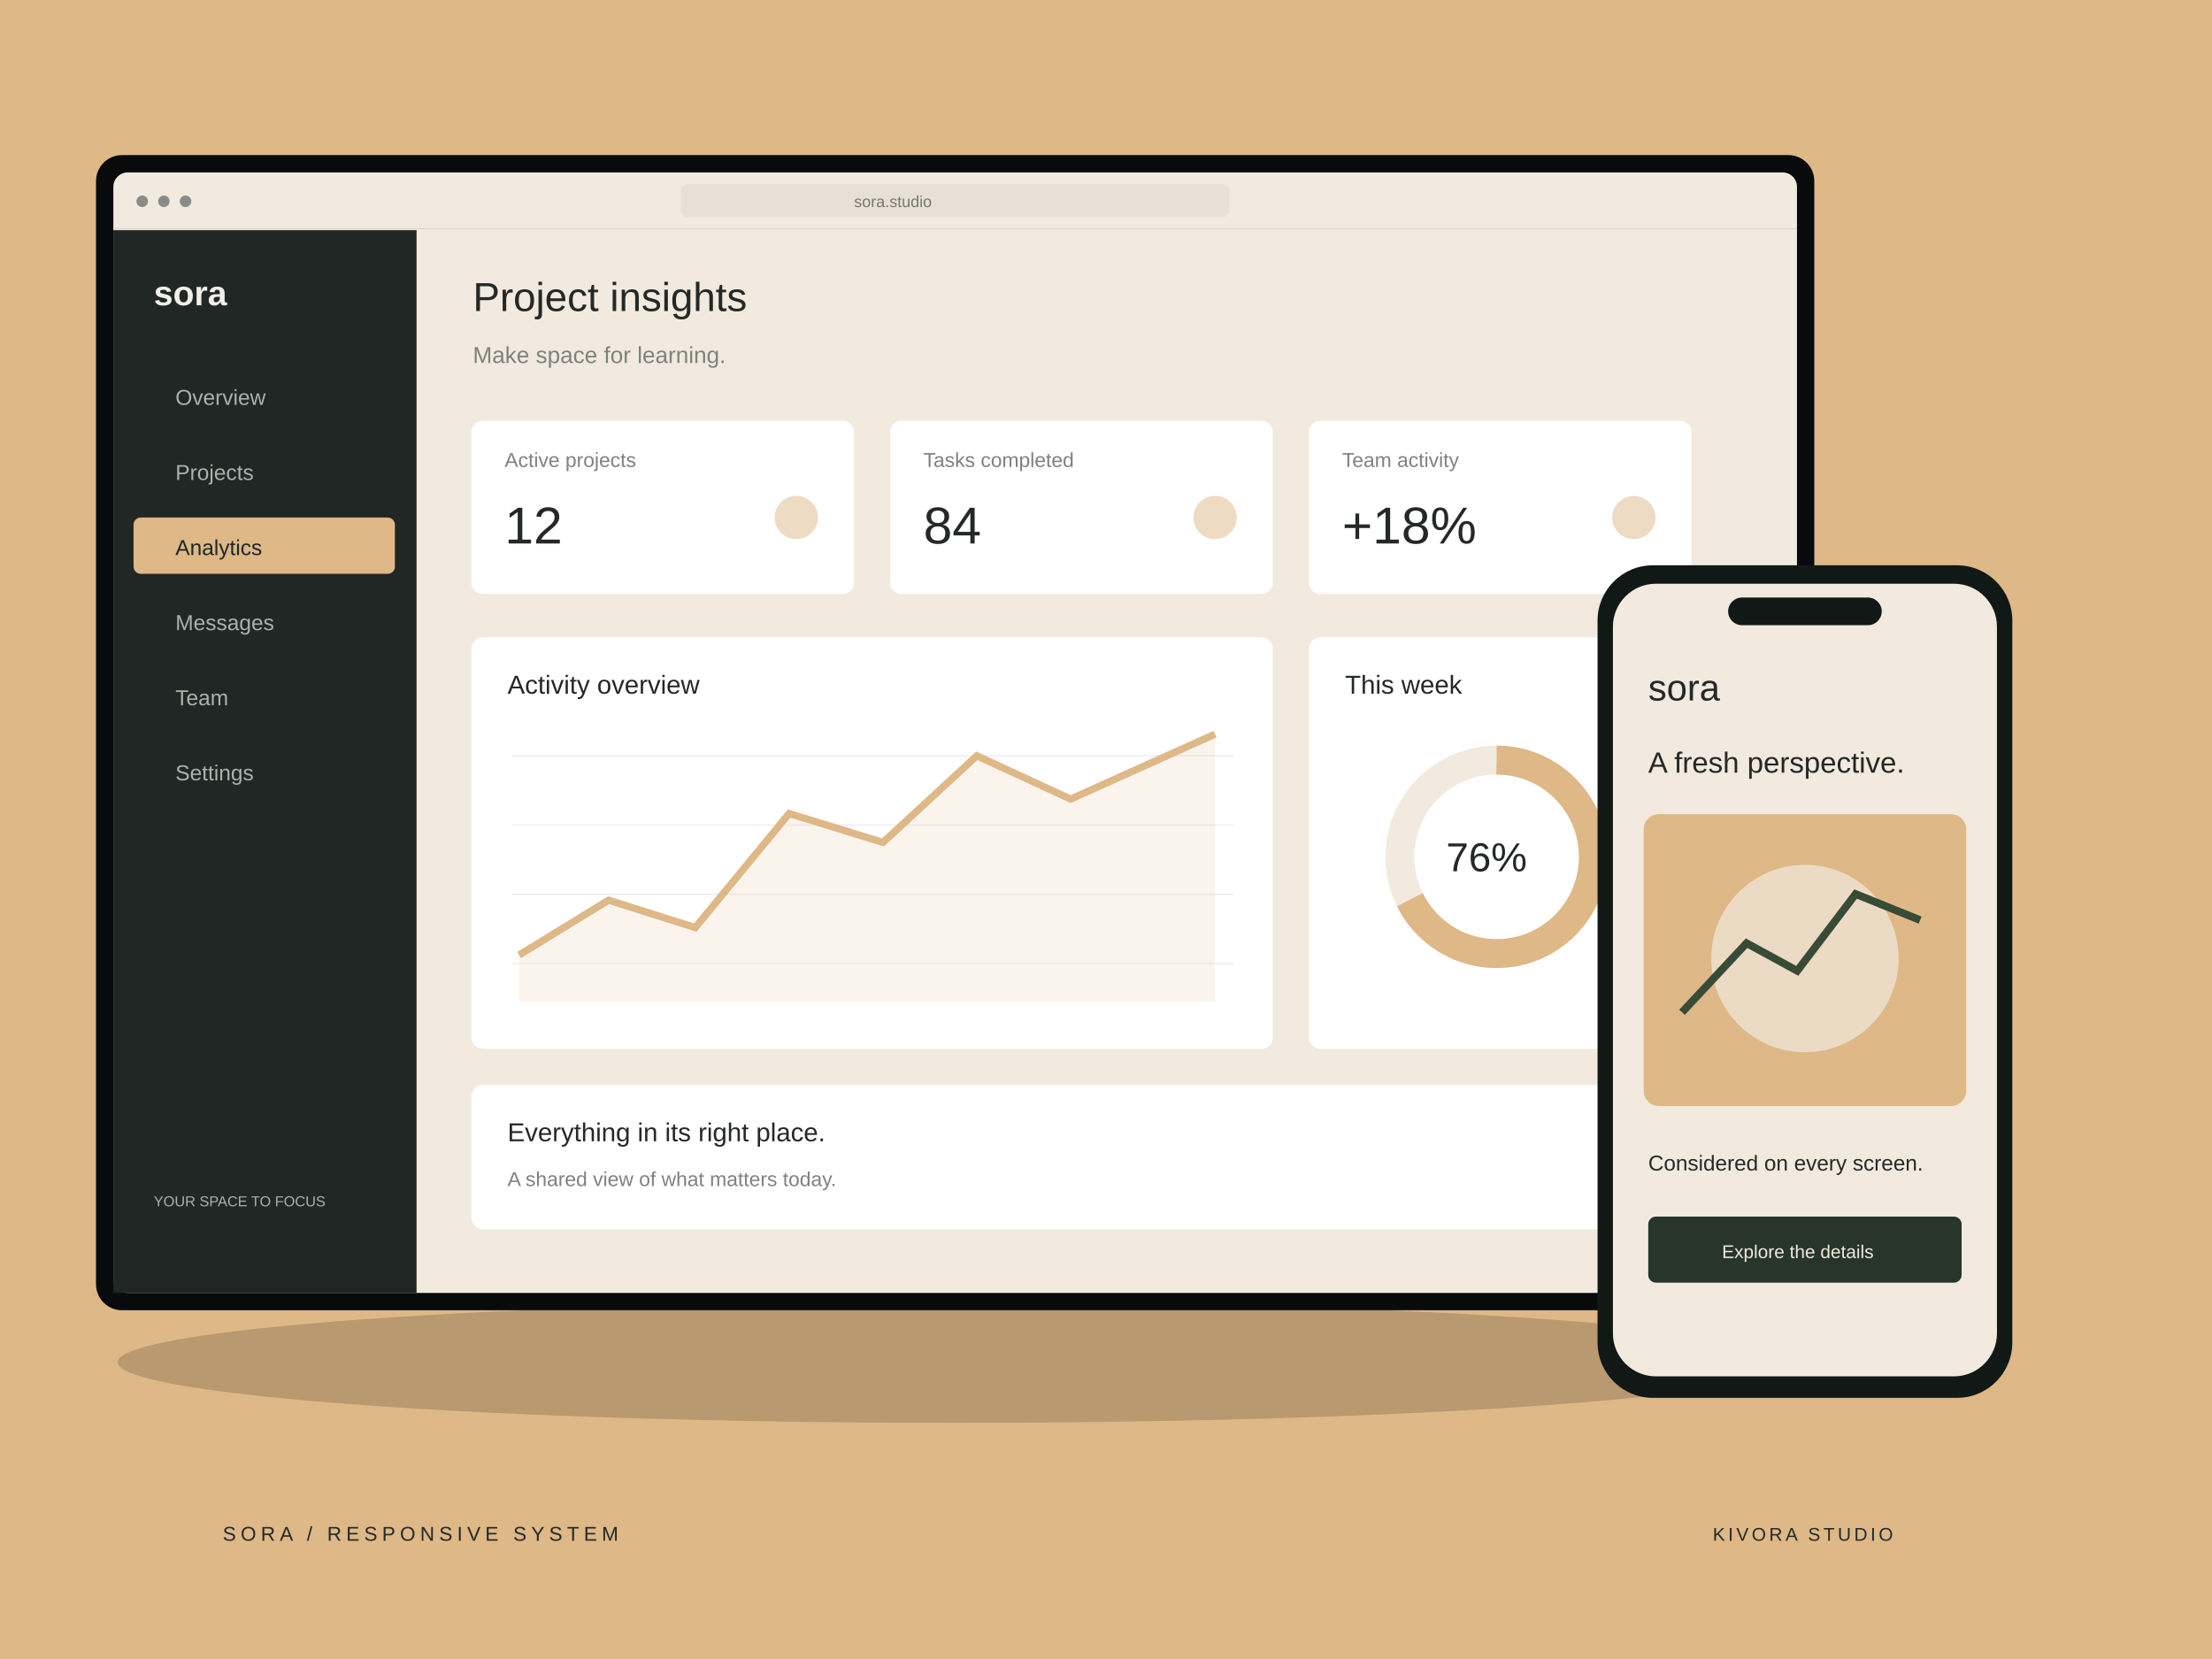
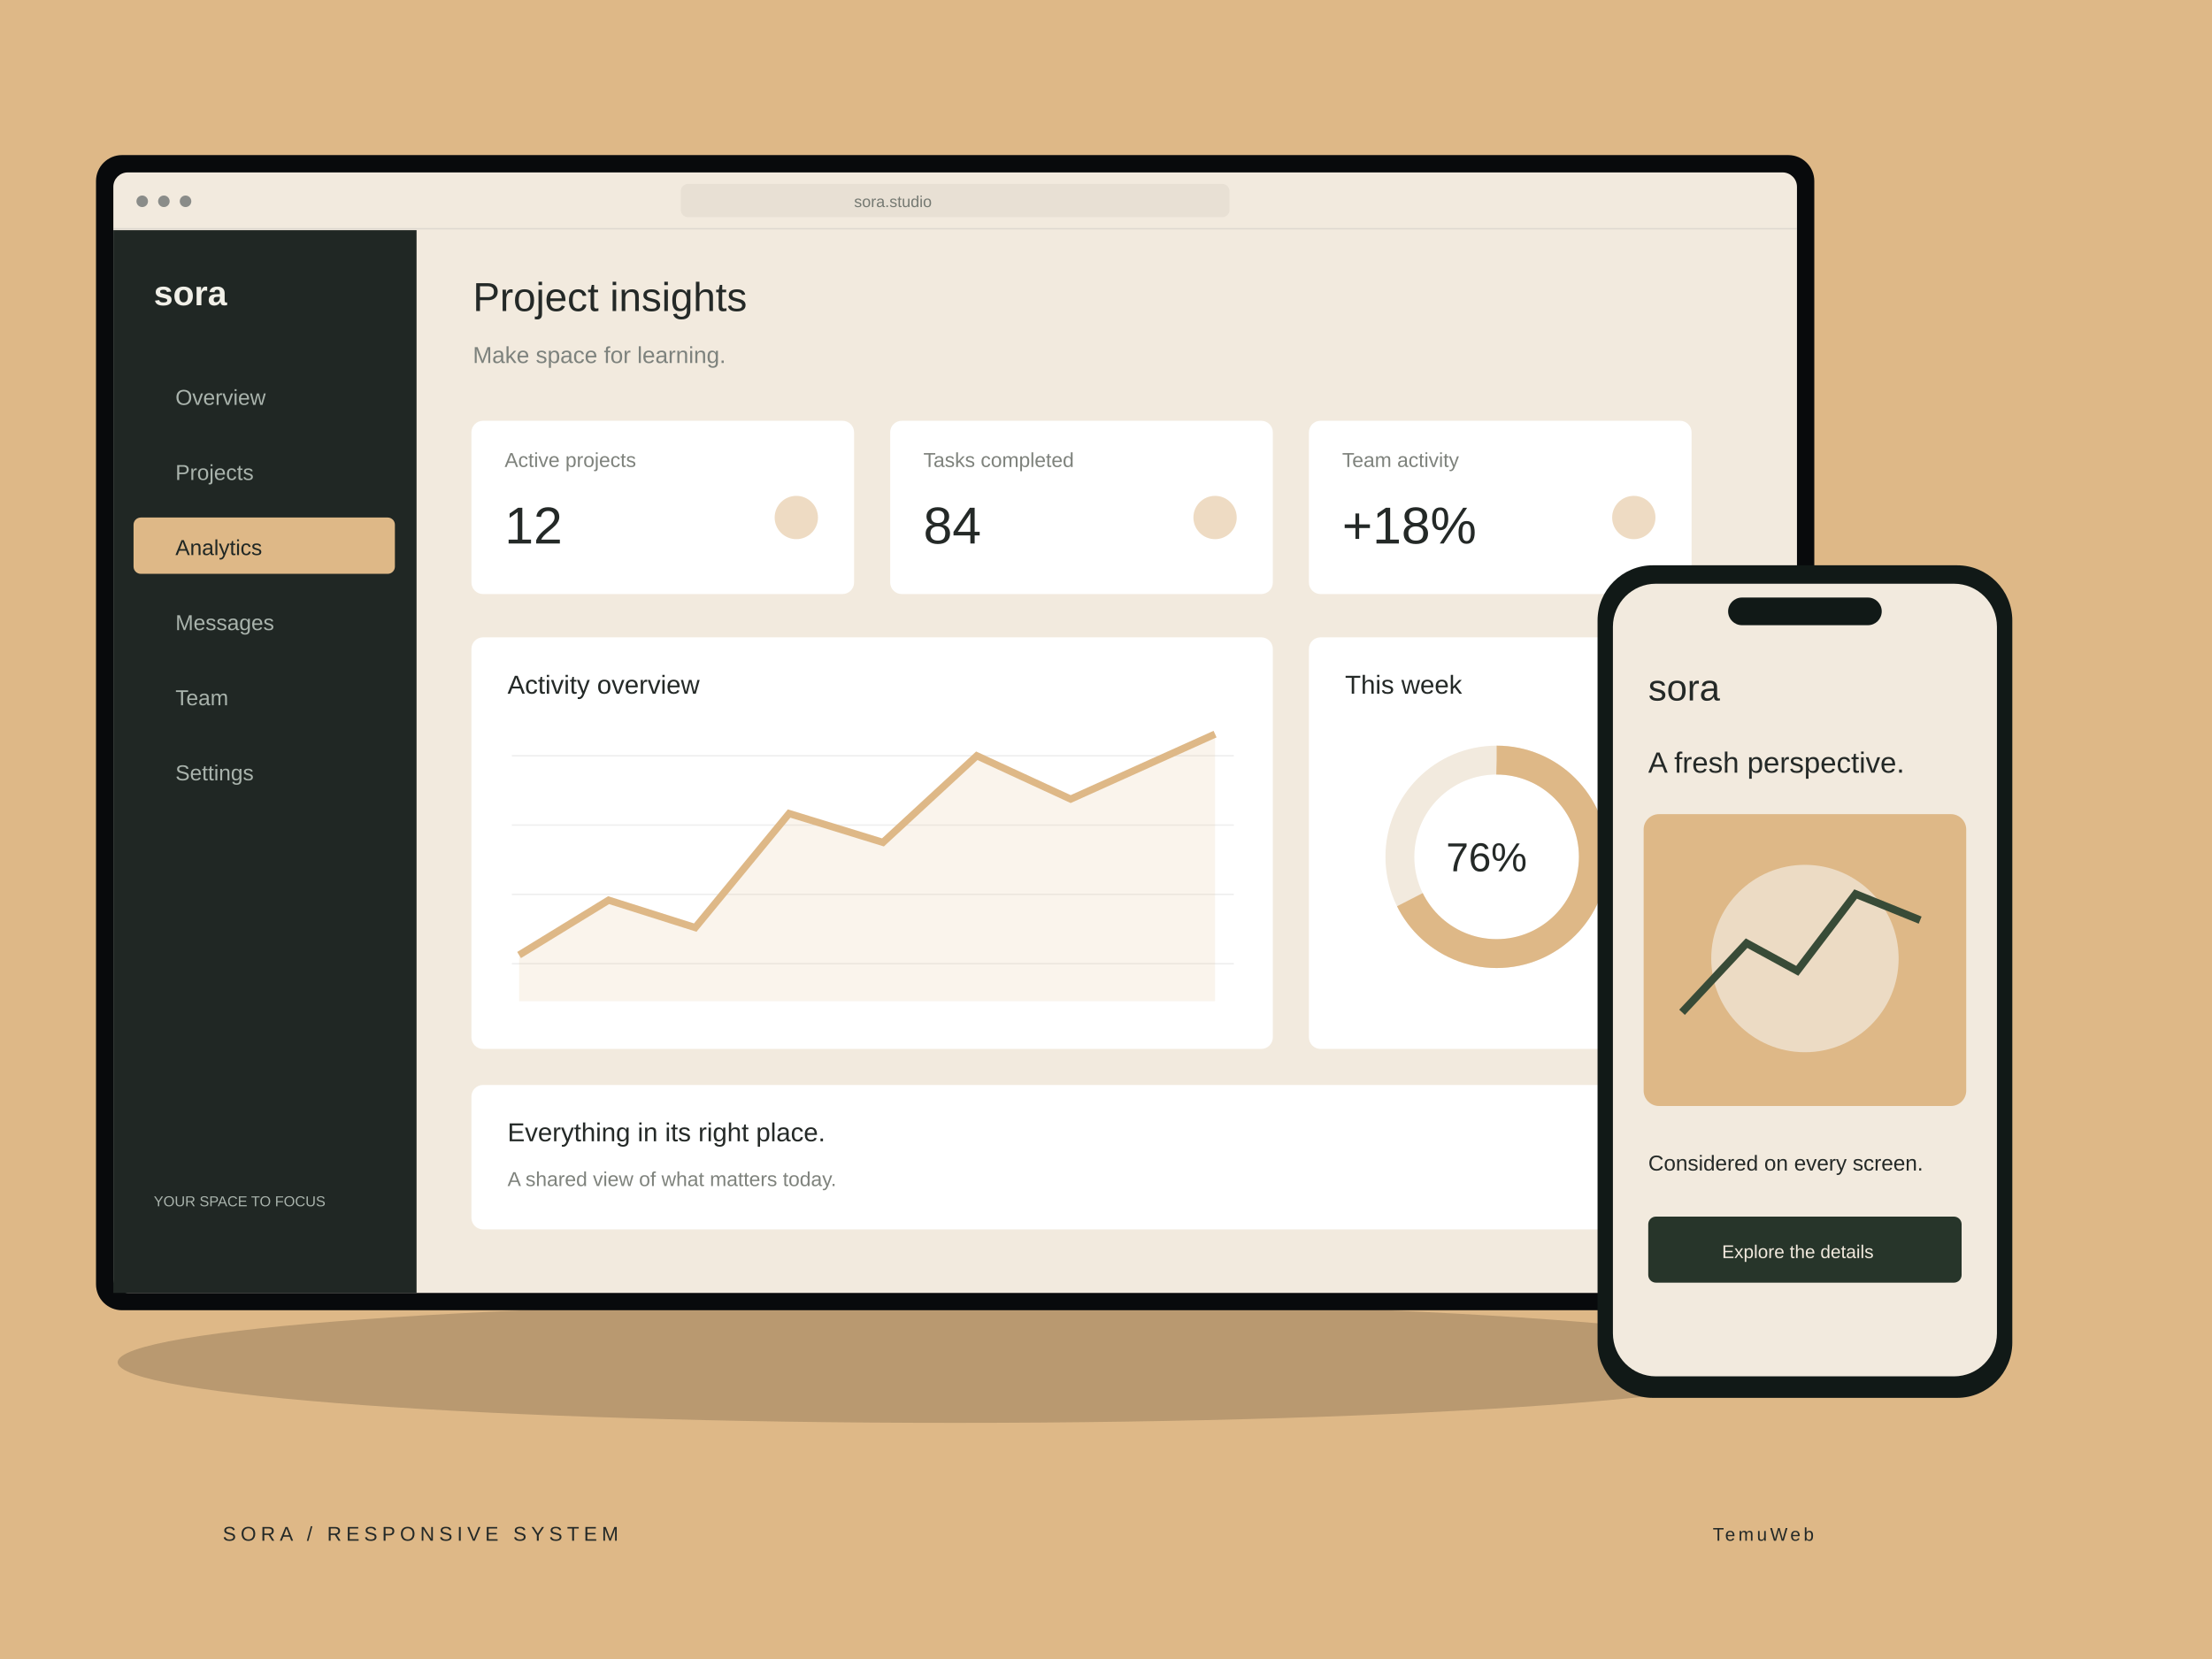
<svg xmlns="http://www.w3.org/2000/svg" width="1440" height="1080" viewBox="0 0 1440 1080">
  <rect width="1440" height="1080" fill="#deb887" />
  <g transform="translate(-55 -25) scale(.94)">
    <rect width="1440" height="1080" fill="#deb887" />
    <ellipse cx="720" cy="970" rx="580" ry="42" fill="#000" opacity=".17" />
    <rect x="125" y="134" width="1190" height="800" rx="18" fill="#080a0c" />
    <rect x="137" y="146" width="1166" height="776" rx="10" fill="#f2eade" />
    <path d="M137 185h1166" stroke="#aaa" stroke-opacity=".25" />
    <circle cx="157" cy="166" r="4" fill="#8a8c89" />
    <circle cx="172" cy="166" r="4" fill="#8a8c89" />
    <circle cx="187" cy="166" r="4" fill="#8a8c89" />
    <rect x="530" y="154" width="380" height="23" rx="5" fill="#000" opacity=".045" />
    <text x="650" y="170" font-family="Arial,Helvetica,sans-serif" font-size="11" fill="#757972">sora.studio</text>
    <rect x="137" y="186" width="210" height="736" fill="#202724" />
    <text x="165" y="238" font-family="Arial,Helvetica,sans-serif" font-size="24" fill="#f1f0e8" font-weight="bold">sora</text>
    <text x="180" y="307" font-family="Arial,Helvetica,sans-serif" font-size="15" fill="#a9b3ac">Overview</text>
    <text x="180" y="359" font-family="Arial,Helvetica,sans-serif" font-size="15" fill="#a9b3ac">Projects</text>
    <rect x="151" y="385" width="181" height="39" rx="5" fill="#deb887" />
    <text x="180" y="411" font-family="Arial,Helvetica,sans-serif" font-size="15" fill="#202724">Analytics</text>
    <text x="180" y="463" font-family="Arial,Helvetica,sans-serif" font-size="15" fill="#a9b3ac">Messages</text>
    <text x="180" y="515" font-family="Arial,Helvetica,sans-serif" font-size="15" fill="#a9b3ac">Team</text>
    <text x="180" y="567" font-family="Arial,Helvetica,sans-serif" font-size="15" fill="#a9b3ac">Settings</text>
    <text x="165" y="862" font-family="Arial,Helvetica,sans-serif" font-size="10" fill="#a9b3ac">YOUR SPACE TO FOCUS</text>
    <text x="386" y="242" font-family="Arial,Helvetica,sans-serif" font-size="28" fill="#242927">Project insights</text>
    <text x="386" y="278" font-family="Arial,Helvetica,sans-serif" font-size="16" fill="#7d827d">Make space for learning.</text>
    <rect x="385" y="318" width="265" height="120" rx="8" fill="#fff" />
    <text x="408" y="350" font-family="Arial,Helvetica,sans-serif" font-size="14" fill="#7e827c">Active projects</text>
    <text x="408" y="403" font-family="Arial,Helvetica,sans-serif" font-size="36" fill="#242927">12</text>
    <circle cx="610" cy="385" r="15" fill="#deb887" opacity=".5" />
    <rect x="675" y="318" width="265" height="120" rx="8" fill="#fff" />
    <text x="698" y="350" font-family="Arial,Helvetica,sans-serif" font-size="14" fill="#7e827c">Tasks completed</text>
    <text x="698" y="403" font-family="Arial,Helvetica,sans-serif" font-size="36" fill="#242927">84</text>
    <circle cx="900" cy="385" r="15" fill="#deb887" opacity=".5" />
    <rect x="965" y="318" width="265" height="120" rx="8" fill="#fff" />
    <text x="988" y="350" font-family="Arial,Helvetica,sans-serif" font-size="14" fill="#7e827c">Team activity</text>
    <text x="988" y="403" font-family="Arial,Helvetica,sans-serif" font-size="36" fill="#242927">+18%</text>
    <circle cx="1190" cy="385" r="15" fill="#deb887" opacity=".5" />
    <rect x="385" y="468" width="555" height="285" rx="8" fill="#fff" />
    <text x="410" y="507" font-family="Arial,Helvetica,sans-serif" font-size="18" fill="#242927">Activity overview</text>
    <path d="M413 550h500" stroke="#eee" />
    <path d="M413 598h500" stroke="#eee" />
    <path d="M413 646h500" stroke="#eee" />
    <path d="M413 694h500" stroke="#eee" />
    <path d="M418 688L480 650L540 669L605 590L670 610L735 550L800 580L900 535" fill="none" stroke="#deb887" stroke-width="5" />
    <path d="M418 688L480 650L540 669L605 590L670 610L735 550L800 580L900 535V720H418Z" fill="#deb887" opacity=".16" />
    <rect x="965" y="468" width="265" height="285" rx="8" fill="#fff" />
    <text x="990" y="507" font-family="Arial,Helvetica,sans-serif" font-size="18" fill="#242927">This week</text>
    <circle cx="1095" cy="620" r="67" fill="none" stroke="#f2eade" stroke-width="20" />
    <circle cx="1095" cy="620" r="67" fill="none" stroke="#deb887" stroke-width="20" stroke-dasharray="285 440" transform="rotate(-90 1095 620)" />
    <text x="1060" y="630" font-family="Arial,Helvetica,sans-serif" font-size="28" fill="#242927">76%</text>
    <rect x="385" y="778" width="845" height="100" rx="8" fill="#fff" />
    <text x="410" y="817" font-family="Arial,Helvetica,sans-serif" font-size="18" fill="#242927">Everything in its right place.</text>
    <text x="410" y="848" font-family="Arial,Helvetica,sans-serif" font-size="14" fill="#7e827c">A shared view of what matters today.</text>
  </g>
  <rect x="1040" y="368" width="270" height="542" rx="36" fill="#111917" />
  <rect x="1050" y="380" width="250" height="516" rx="28" fill="#f2eade" />
  <rect x="1125" y="389" width="100" height="18" rx="9" fill="#111917" />
  <text x="1073" y="456" font-family="Arial,Helvetica,sans-serif" font-size="24" fill="#242927">sora</text>
  <text x="1073" y="503" font-family="Arial,Helvetica,sans-serif" font-size="19" fill="#242927">A fresh perspective.</text>
  <rect x="1070" y="530" width="210" height="190" rx="10" fill="#deb887" />
  <circle cx="1175" cy="624" r="61" fill="#f2eade" opacity=".7" />
  <path d="M1095 659L1137 614L1170 632L1208 582L1250 599" fill="none" stroke="#384b37" stroke-width="5" />
  <text x="1073" y="762" font-family="Arial,Helvetica,sans-serif" font-size="14" fill="#242927">Considered on every screen.</text>
  <rect x="1073" y="792" width="204" height="43" rx="5" fill="#27352a" />
  <text x="1121" y="819" font-family="Arial,Helvetica,sans-serif" font-size="12" fill="#f2eade">Explore the details</text>
  <text x="145" y="1003" font-family="Arial,Helvetica,sans-serif" font-size="13" fill="#242927" letter-spacing="3">SORA / RESPONSIVE SYSTEM</text>
-   <text x="1115" y="1003" font-family="Arial,Helvetica,sans-serif" font-size="12" fill="#242927" letter-spacing="2">KIVORA STUDIO</text>
+   <text x="1115" y="1003" font-family="Arial,Helvetica,sans-serif" font-size="12" fill="#242927" letter-spacing="2">TemuWeb</text>
</svg>
